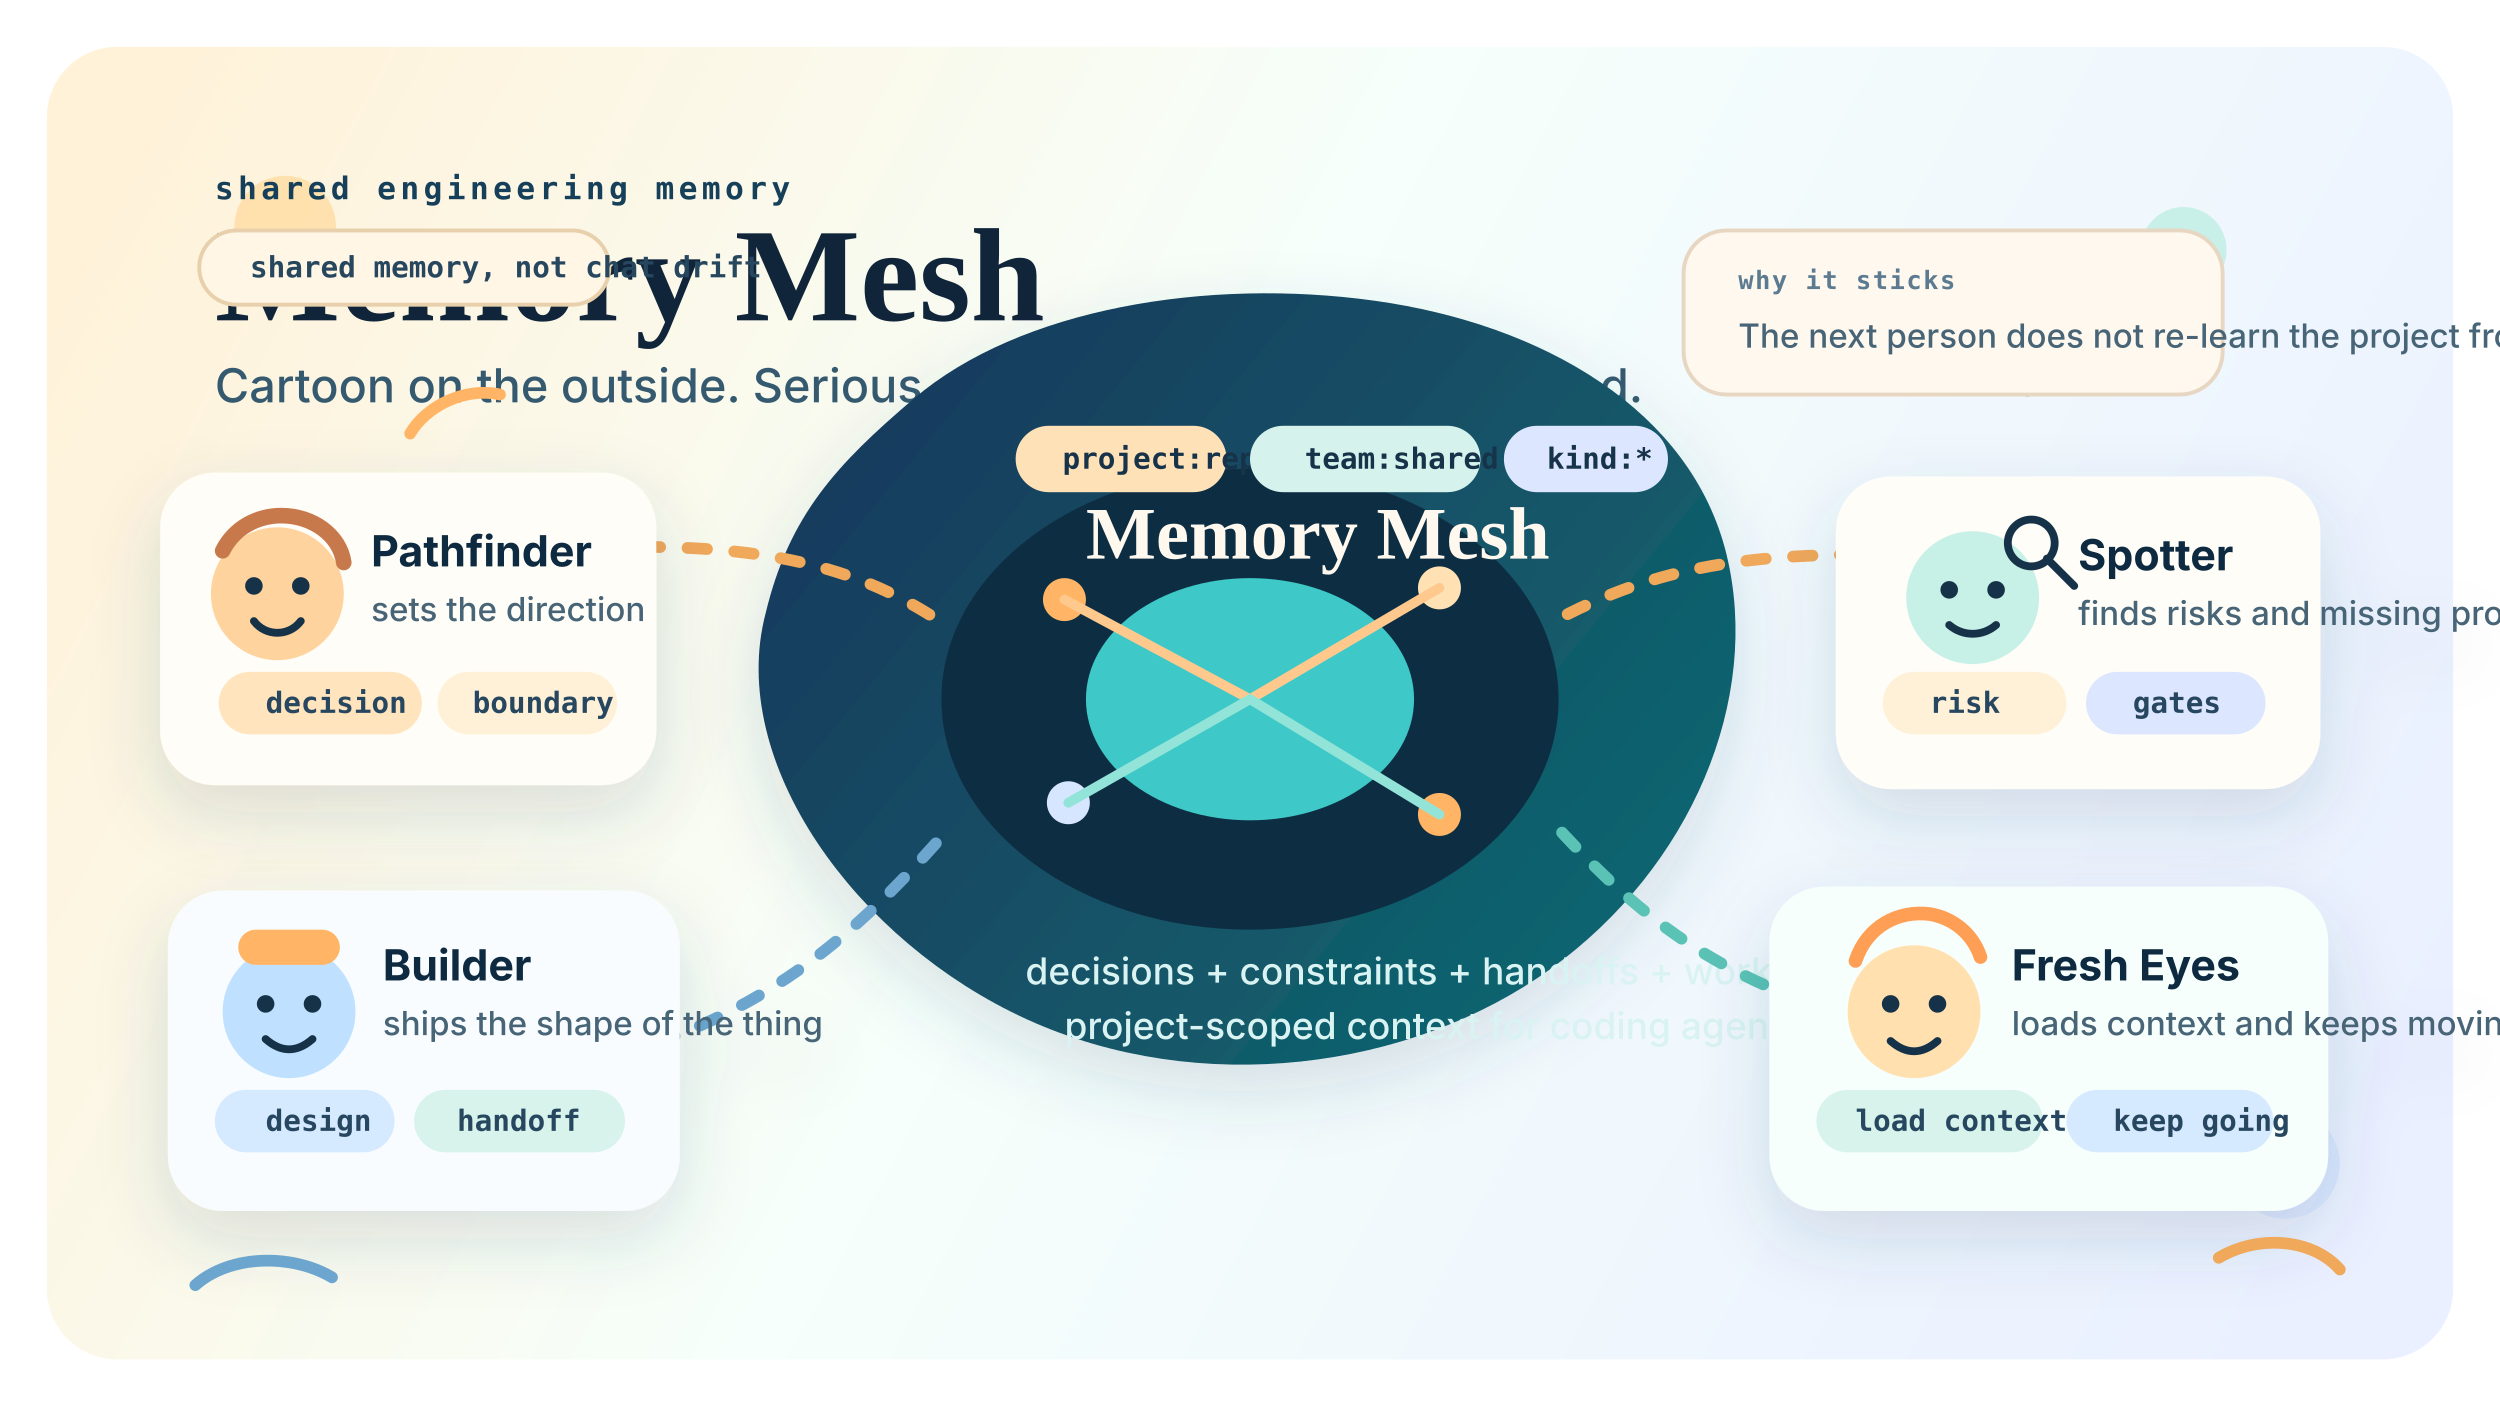
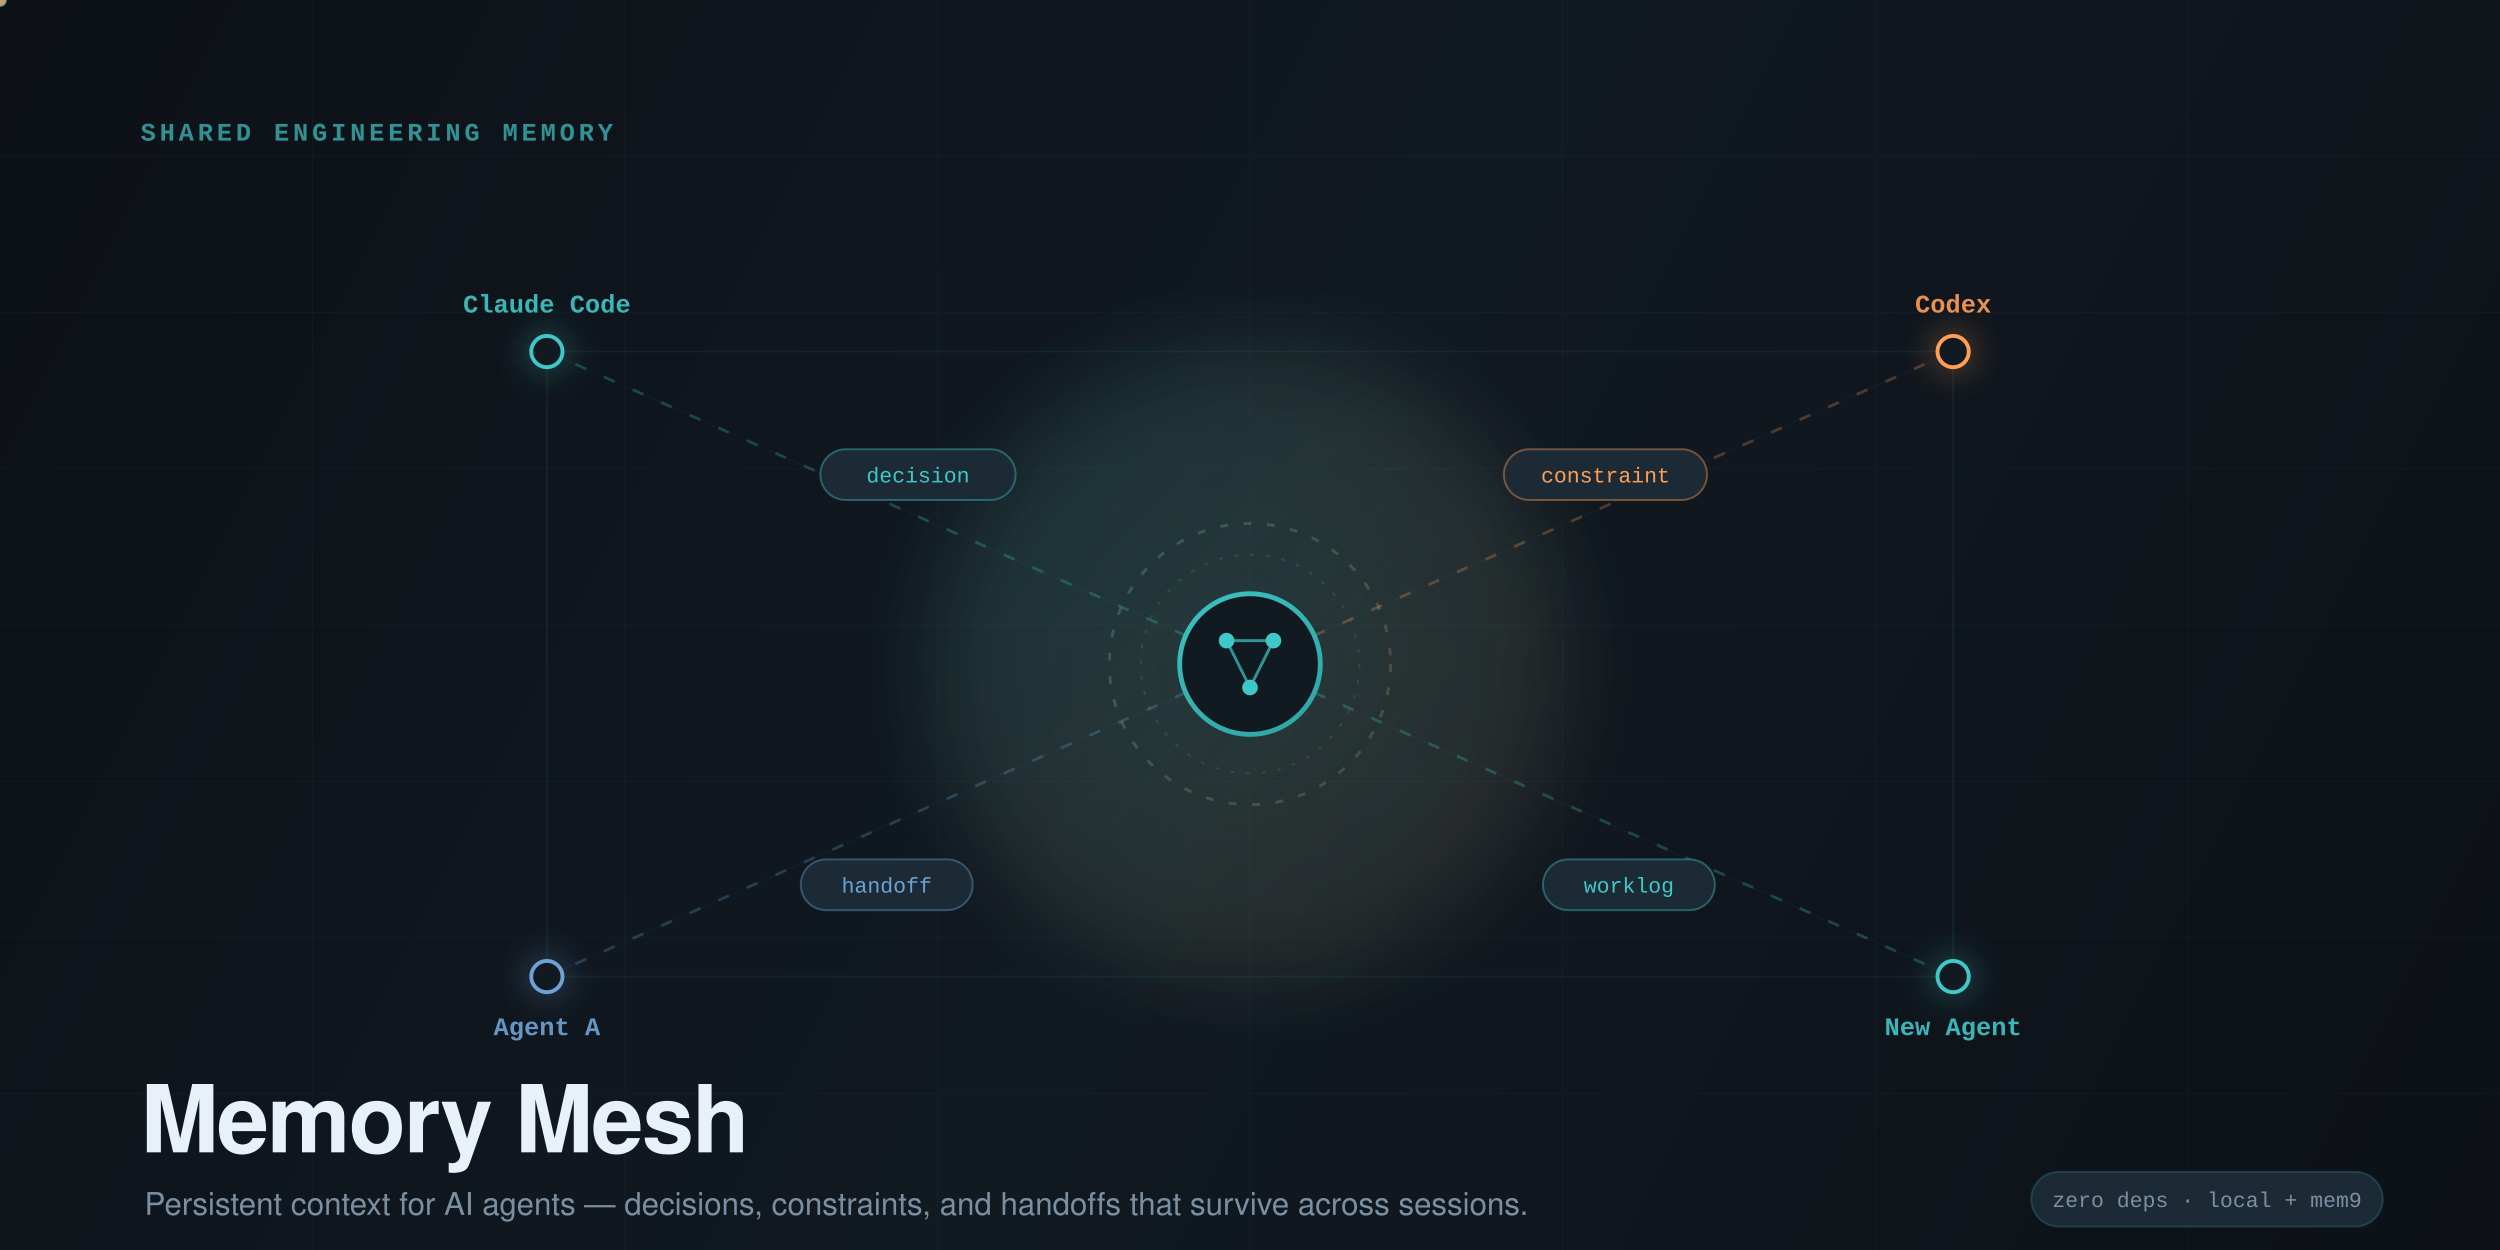
- <svg xmlns="http://www.w3.org/2000/svg" width="1280" height="720" viewBox="0 0 1280 720" fill="none" role="img" aria-labelledby="title desc">
+ <svg xmlns="http://www.w3.org/2000/svg" width="1280" height="640" viewBox="0 0 1280 640" fill="none" role="img" aria-labelledby="title desc">
  <defs>
-     <linearGradient id="bg" x1="76" y1="64" x2="1180" y2="654" gradientUnits="userSpaceOnUse">
-       <stop offset="0" stop-color="#FFF2D9" />
-       <stop offset="0.45" stop-color="#F6FFFB" />
-       <stop offset="1" stop-color="#EAF0FF" />
+     <linearGradient id="bg" x1="0" y1="0" x2="1280" y2="640" gradientUnits="userSpaceOnUse">
+       <stop offset="0" stop-color="#0D1117" />
+       <stop offset="0.5" stop-color="#111921" />
+       <stop offset="1" stop-color="#0D1117" />
    </linearGradient>
-     <linearGradient id="blob" x1="444" y1="184" x2="862" y2="530" gradientUnits="userSpaceOnUse">
-       <stop offset="0" stop-color="#173A5C" />
-       <stop offset="1" stop-color="#0F6A72" />
+     <linearGradient id="meshGlow" x1="440" y1="180" x2="840" y2="520" gradientUnits="userSpaceOnUse">
+       <stop offset="0" stop-color="#3EC8C8" stop-opacity="0.15" />
+       <stop offset="1" stop-color="#FF9E54" stop-opacity="0.10" />
    </linearGradient>
-     <filter id="shadow" x="0" y="0" width="1280" height="720" filterUnits="userSpaceOnUse" color-interpolation-filters="sRGB">
-       <feDropShadow dx="0" dy="14" stdDeviation="18" flood-color="#31556D" flood-opacity="0.16" />
+     <linearGradient id="coreGrad" x1="600" y1="280" x2="680" y2="400" gradientUnits="userSpaceOnUse">
+       <stop offset="0" stop-color="#3EC8C8" />
+       <stop offset="1" stop-color="#2A9D9D" />
+     </linearGradient>
+     <linearGradient id="ringGrad" x1="540" y1="240" x2="740" y2="440" gradientUnits="userSpaceOnUse">
+       <stop offset="0" stop-color="#3EC8C8" stop-opacity="0.6" />
+       <stop offset="1" stop-color="#FF9E54" stop-opacity="0.4" />
+     </linearGradient>
+     <radialGradient id="glowCenter" cx="640" cy="340" r="200" gradientUnits="userSpaceOnUse">
+       <stop offset="0" stop-color="#3EC8C8" stop-opacity="0.08" />
+       <stop offset="1" stop-color="#3EC8C8" stop-opacity="0" />
+     </radialGradient>
+     <filter id="glow" x="-50%" y="-50%" width="200%" height="200%">
+       <feGaussianBlur stdDeviation="6" result="blur" />
+       <feComposite in="SourceGraphic" in2="blur" operator="over" />
+     </filter>
+     <filter id="softGlow" x="-50%" y="-50%" width="200%" height="200%">
+       <feGaussianBlur stdDeviation="20" />
+     </filter>
+     <filter id="nodeGlow" x="-100%" y="-100%" width="300%" height="300%">
+       <feGaussianBlur stdDeviation="8" />
    </filter>
    <style>
-       .eyebrow { font: 700 16px ui-monospace, "SFMono-Regular", Menlo, Consolas, monospace; letter-spacing: 0.14em; text-transform: uppercase; fill: #16405A; }
-       .title { font: 700 68px Georgia, "Times New Roman", serif; fill: #11253A; }
-       .subtitle { font: 500 24px ui-sans-serif, -apple-system, BlinkMacSystemFont, "Segoe UI", sans-serif; fill: #355A70; }
-       .meshTitle { font: 700 38px Georgia, "Times New Roman", serif; fill: #FFF8EF; }
-       .meshBody { font: 500 19px ui-sans-serif, -apple-system, BlinkMacSystemFont, "Segoe UI", sans-serif; fill: #D9F3F2; }
-       .tag { font: 700 15px ui-monospace, "SFMono-Regular", Menlo, Consolas, monospace; fill: #17334A; }
-       .bubble { font: 700 15px ui-monospace, "SFMono-Regular", Menlo, Consolas, monospace; fill: #27475F; }
-       .role { font: 700 22px ui-sans-serif, -apple-system, BlinkMacSystemFont, "Segoe UI", sans-serif; fill: #0E2A40; }
-       .note { font: 500 17px ui-sans-serif, -apple-system, BlinkMacSystemFont, "Segoe UI", sans-serif; fill: #476577; }
-       .small { font: 700 13px ui-monospace, "SFMono-Regular", Menlo, Consolas, monospace; fill: #5C7B90; letter-spacing: 0.06em; text-transform: uppercase; }
+       .mono { font-family: ui-monospace, "SFMono-Regular", "SF Mono", Menlo, Consolas, "Liberation Mono", monospace; }
+       .sans { font-family: -apple-system, BlinkMacSystemFont, "Segoe UI", Helvetica, Arial, sans-serif; }
    </style>
  </defs>
-   <rect x="24" y="24" width="1232" height="672" rx="36" fill="url(#bg)" />
-   <circle cx="146" cy="116" r="26" fill="#FFD89A" opacity="0.7" />
-   <circle cx="1118" cy="128" r="22" fill="#BEEDE2" opacity="0.8" />
-   <circle cx="1170" cy="596" r="28" fill="#D8E5FF" opacity="0.85" />
-   <circle cx="118" cy="586" r="18" fill="#FFE8BD" opacity="0.75" />
-   <text x="110" y="102" class="eyebrow">shared engineering memory</text>
-   <text x="110" y="164" class="title">Memory Mesh</text>
-   <text x="110" y="206" class="subtitle">Cartoon on the outside. Serious context routing under the hood.</text>
-   <g filter="url(#shadow)">
-     <path d="M468 204C522 158 618 142 704 154C790 166 866 210 884 284C902 358 866 444 794 496C722 548 614 562 526 522C438 482 372 390 392 314C404 264 428 238 468 204Z" fill="url(#blob)" />
+   <rect width="1280" height="640" fill="url(#bg)" />
+   <g opacity="0.04" stroke="#3EC8C8" stroke-width="0.5">
+     <line x1="0" y1="80" x2="1280" y2="80" />
+     <line x1="0" y1="160" x2="1280" y2="160" />
+     <line x1="0" y1="240" x2="1280" y2="240" />
+     <line x1="0" y1="320" x2="1280" y2="320" />
+     <line x1="0" y1="400" x2="1280" y2="400" />
+     <line x1="0" y1="480" x2="1280" y2="480" />
+     <line x1="0" y1="560" x2="1280" y2="560" />
+     <line x1="160" y1="0" x2="160" y2="640" />
+     <line x1="320" y1="0" x2="320" y2="640" />
+     <line x1="480" y1="0" x2="480" y2="640" />
+     <line x1="640" y1="0" x2="640" y2="640" />
+     <line x1="800" y1="0" x2="800" y2="640" />
+     <line x1="960" y1="0" x2="960" y2="640" />
+     <line x1="1120" y1="0" x2="1120" y2="640" />
  </g>
-   <ellipse cx="640" cy="358" rx="158" ry="118" fill="#0D2E42" />
-   <ellipse cx="640" cy="358" rx="84" ry="62" fill="#3EC8C8" />
-   <circle cx="545" cy="307" r="11" fill="#FFB565" />
-   <circle cx="737" cy="301" r="11" fill="#FFE1B4" />
-   <circle cx="547" cy="411" r="11" fill="#D7E6FF" />
-   <circle cx="737" cy="417" r="11" fill="#FFB565" />
-   <path d="M545 307L640 358L737 301" stroke="#FFC98E" stroke-width="5" stroke-linecap="round" />
-   <path d="M547 411L640 358L737 417" stroke="#92E4D8" stroke-width="5" stroke-linecap="round" />
-   <text x="556" y="286" class="meshTitle">Memory Mesh</text>
-   <text x="525" y="504" class="meshBody">decisions + constraints + handoffs + worklogs</text>
-   <text x="545" y="532" class="meshBody">project-scoped context for coding agents</text>
-   <rect x="520" y="218" width="108" height="34" rx="17" fill="#FFE1B8" />
-   <text x="544" y="240" class="tag">project:repo</text>
-   <rect x="640" y="218" width="118" height="34" rx="17" fill="#D5F3EC" />
-   <text x="668" y="240" class="tag">team:shared</text>
-   <rect x="770" y="218" width="84" height="34" rx="17" fill="#DCE7FF" />
-   <text x="792" y="240" class="tag">kind:*</text>
-   <path d="M328 280C402 280 446 294 484 320" stroke="#F0A85A" stroke-width="6" stroke-linecap="round" stroke-dasharray="10 14" />
-   <path d="M336 534C404 510 446 470 486 424" stroke="#6CA6CF" stroke-width="6" stroke-linecap="round" stroke-dasharray="10 14" />
-   <path d="M952 284C878 284 836 296 792 320" stroke="#F0A85A" stroke-width="6" stroke-linecap="round" stroke-dasharray="10 14" />
-   <path d="M948 520C874 500 832 462 794 420" stroke="#5BC2B6" stroke-width="6" stroke-linecap="round" stroke-dasharray="10 14" />
-   <g filter="url(#shadow)">
-     <rect x="82" y="242" width="254" height="160" rx="28" fill="#FFFDF8" />
-     <circle cx="142" cy="304" r="34" fill="#FFD39D" />
-     <circle cx="130" cy="300" r="4.5" fill="#183349" />
-     <circle cx="154" cy="300" r="4.5" fill="#183349" />
-     <path d="M130 318C136 326 148 326 154 318" stroke="#183349" stroke-width="4" stroke-linecap="round" />
-     <path d="M114 282C120 270 132 264 144 264C160 264 174 274 176 288" stroke="#C8794B" stroke-width="8" stroke-linecap="round" />
-     <text x="190" y="290" class="role">Pathfinder</text>
-     <text x="190" y="318" class="note">sets the direction</text>
-     <rect x="112" y="344" width="104" height="32" rx="16" fill="#FFE4BE" />
-     <text x="136" y="365" class="bubble">decision</text>
-     <rect x="224" y="344" width="92" height="32" rx="16" fill="#FFF1D8" />
-     <text x="242" y="365" class="bubble">boundary</text>
+   <circle cx="640" cy="340" r="220" fill="url(#glowCenter)" />
+   <ellipse cx="640" cy="340" rx="160" ry="160" fill="url(#meshGlow)" filter="url(#softGlow)" />
+   <line x1="280" y1="180" x2="640" y2="340" stroke="#3EC8C8" stroke-width="1.5" stroke-opacity="0.25" stroke-dasharray="6 10">
+     <animate attributeName="stroke-dashoffset" from="0" to="-32" dur="3s" repeatCount="indefinite" />
+   </line>
+   <line x1="1000" y1="180" x2="640" y2="340" stroke="#FF9E54" stroke-width="1.5" stroke-opacity="0.25" stroke-dasharray="6 10">
+     <animate attributeName="stroke-dashoffset" from="0" to="-32" dur="3.5s" repeatCount="indefinite" />
+   </line>
+   <line x1="280" y1="500" x2="640" y2="340" stroke="#6BA4D4" stroke-width="1.5" stroke-opacity="0.25" stroke-dasharray="6 10">
+     <animate attributeName="stroke-dashoffset" from="0" to="-32" dur="2.8s" repeatCount="indefinite" />
+   </line>
+   <line x1="1000" y1="500" x2="640" y2="340" stroke="#3EC8C8" stroke-width="1.5" stroke-opacity="0.25" stroke-dasharray="6 10">
+     <animate attributeName="stroke-dashoffset" from="0" to="-32" dur="3.2s" repeatCount="indefinite" />
+   </line>
+   <line x1="280" y1="180" x2="1000" y2="180" stroke="#3EC8C8" stroke-width="0.8" stroke-opacity="0.08" />
+   <line x1="280" y1="500" x2="1000" y2="500" stroke="#3EC8C8" stroke-width="0.8" stroke-opacity="0.08" />
+   <line x1="280" y1="180" x2="280" y2="500" stroke="#3EC8C8" stroke-width="0.8" stroke-opacity="0.08" />
+   <line x1="1000" y1="180" x2="1000" y2="500" stroke="#3EC8C8" stroke-width="0.8" stroke-opacity="0.08" />
+   <line x1="280" y1="180" x2="1000" y2="500" stroke="#3EC8C8" stroke-width="0.5" stroke-opacity="0.05" />
+   <line x1="1000" y1="180" x2="280" y2="500" stroke="#3EC8C8" stroke-width="0.5" stroke-opacity="0.05" />
+   <circle cx="640" cy="340" r="72" fill="none" stroke="url(#ringGrad)" stroke-width="1.5" stroke-dasharray="4 8" opacity="0.5">
+     <animateTransform attributeName="transform" type="rotate" from="0 640 340" to="360 640 340" dur="60s" repeatCount="indefinite" />
+   </circle>
+   <circle cx="640" cy="340" r="56" fill="none" stroke="url(#ringGrad)" stroke-width="1" stroke-dasharray="2 6" opacity="0.3">
+     <animateTransform attributeName="transform" type="rotate" from="360 640 340" to="0 640 340" dur="45s" repeatCount="indefinite" />
+   </circle>
+   <circle cx="640" cy="340" r="36" fill="#111921" stroke="url(#coreGrad)" stroke-width="2.5" />
+   <circle cx="628" cy="328" r="4" fill="#3EC8C8" />
+   <circle cx="652" cy="328" r="4" fill="#3EC8C8" />
+   <circle cx="640" cy="352" r="4" fill="#3EC8C8" />
+   <line x1="628" y1="328" x2="652" y2="328" stroke="#3EC8C8" stroke-width="1.5" stroke-opacity="0.7" />
+   <line x1="628" y1="328" x2="640" y2="352" stroke="#3EC8C8" stroke-width="1.5" stroke-opacity="0.7" />
+   <line x1="652" y1="328" x2="640" y2="352" stroke="#3EC8C8" stroke-width="1.5" stroke-opacity="0.7" />
+   <circle r="3.5" fill="#3EC8C8" opacity="0.8">
+     <animateMotion dur="20s" repeatCount="indefinite" path="M640,268 A72,72 0 1,1 639.9,268" />
+   </circle>
+   <circle r="3" fill="#FF9E54" opacity="0.7">
+     <animateMotion dur="20s" repeatCount="indefinite" path="M640,268 A72,72 0 1,1 639.9,268" begin="-10s" />
+   </circle>
+   <g filter="url(#nodeGlow)">
+     <circle cx="280" cy="180" r="12" fill="#3EC8C8" opacity="0.25" />
  </g>
-   <g filter="url(#shadow)">
-     <rect x="86" y="456" width="262" height="164" rx="28" fill="#F8FCFF" />
-     <circle cx="148" cy="518" r="34" fill="#BFE1FF" />
-     <circle cx="136" cy="514" r="4.5" fill="#183349" />
-     <circle cx="160" cy="514" r="4.5" fill="#183349" />
-     <path d="M136 532C144 539 152 539 160 532" stroke="#183349" stroke-width="4" stroke-linecap="round" />
-     <rect x="122" y="476" width="52" height="18" rx="9" fill="#FFB565" />
-     <text x="196" y="502" class="role">Builder</text>
-     <text x="196" y="530" class="note">ships the shape of the thing</text>
-     <rect x="110" y="558" width="92" height="32" rx="16" fill="#D5E9FF" />
-     <text x="136" y="579" class="bubble">design</text>
-     <rect x="212" y="558" width="108" height="32" rx="16" fill="#D7F3EC" />
-     <text x="234" y="579" class="bubble">handoff</text>
+   <circle cx="280" cy="180" r="8" fill="#111921" stroke="#3EC8C8" stroke-width="2" />
+   <text x="280" y="160" text-anchor="middle" class="mono" fill="#3EC8C8" font-size="13" font-weight="600" opacity="0.9">Claude Code</text>
+   <g filter="url(#nodeGlow)">
+     <circle cx="1000" cy="180" r="12" fill="#FF9E54" opacity="0.25" />
  </g>
-   <g filter="url(#shadow)">
-     <rect x="940" y="244" width="248" height="160" rx="28" fill="#FFFDF8" />
-     <circle cx="1010" cy="306" r="34" fill="#C7F1E7" />
-     <circle cx="998" cy="302" r="4.5" fill="#183349" />
-     <circle cx="1022" cy="302" r="4.5" fill="#183349" />
-     <path d="M998 320C1005 326 1015 326 1022 320" stroke="#183349" stroke-width="4" stroke-linecap="round" />
-     <circle cx="1040" cy="278" r="12" fill="none" stroke="#183349" stroke-width="4" />
-     <path d="M1048 286L1062 300" stroke="#183349" stroke-width="4" stroke-linecap="round" />
-     <text x="1064" y="292" class="role">Spotter</text>
-     <text x="1064" y="320" class="note">finds risks and missing proof</text>
-     <rect x="964" y="344" width="94" height="32" rx="16" fill="#FFF1D8" />
-     <text x="988" y="365" class="bubble">risk</text>
-     <rect x="1068" y="344" width="92" height="32" rx="16" fill="#DCE7FF" />
-     <text x="1092" y="365" class="bubble">gates</text>
+   <circle cx="1000" cy="180" r="8" fill="#111921" stroke="#FF9E54" stroke-width="2" />
+   <text x="1000" y="160" text-anchor="middle" class="mono" fill="#FF9E54" font-size="13" font-weight="600" opacity="0.9">Codex</text>
+   <g filter="url(#nodeGlow)">
+     <circle cx="280" cy="500" r="12" fill="#6BA4D4" opacity="0.25" />
  </g>
-   <g filter="url(#shadow)">
-     <rect x="906" y="454" width="286" height="166" rx="28" fill="#F7FFFC" />
-     <circle cx="980" cy="518" r="34" fill="#FFE0AE" />
-     <circle cx="968" cy="514" r="4.5" fill="#183349" />
-     <circle cx="992" cy="514" r="4.5" fill="#183349" />
-     <path d="M968 533C976 540 984 540 992 533" stroke="#183349" stroke-width="4" stroke-linecap="round" />
-     <path d="M950 492C956 474 972 466 988 468C1000 470 1010 478 1014 490" stroke="#FF9E54" stroke-width="7" stroke-linecap="round" />
-     <text x="1030" y="502" class="role">Fresh Eyes</text>
-     <text x="1030" y="530" class="note">loads context and keeps moving</text>
-     <rect x="930" y="558" width="116" height="32" rx="16" fill="#D7F3EC" />
-     <text x="950" y="579" class="bubble">load context</text>
-     <rect x="1058" y="558" width="106" height="32" rx="16" fill="#D5E9FF" />
-     <text x="1082" y="579" class="bubble">keep going</text>
+   <circle cx="280" cy="500" r="8" fill="#111921" stroke="#6BA4D4" stroke-width="2" />
+   <text x="280" y="530" text-anchor="middle" class="mono" fill="#6BA4D4" font-size="13" font-weight="600" opacity="0.9">Agent A</text>
+   <g filter="url(#nodeGlow)">
+     <circle cx="1000" cy="500" r="12" fill="#3EC8C8" opacity="0.25" />
  </g>
-   <path d="M210 222C218 208 238 198 256 202" stroke="#FFB565" stroke-width="6" stroke-linecap="round" />
-   <path d="M1038 200C1052 186 1076 184 1094 194" stroke="#5BC2B6" stroke-width="6" stroke-linecap="round" />
-   <path d="M100 658C118 642 150 642 170 654" stroke="#6CA6CF" stroke-width="6" stroke-linecap="round" />
-   <path d="M1136 644C1156 632 1184 634 1198 650" stroke="#F0A85A" stroke-width="6" stroke-linecap="round" />
-   <rect x="862" y="118" width="276" height="84" rx="22" fill="#FFF8EF" stroke="#E7D7C2" stroke-width="2" />
-   <text x="890" y="148" class="small">why it sticks</text>
-   <text x="890" y="178" class="note">The next person does not re-learn the project from scratch.</text>
-   <rect x="102" y="118" width="210" height="38" rx="19" fill="#FFF6E6" stroke="#E7D0AB" stroke-width="2" />
-   <text x="128" y="142" class="bubble">shared memory, not chat drift</text>
+   <circle cx="1000" cy="500" r="8" fill="#111921" stroke="#3EC8C8" stroke-width="2" />
+   <text x="1000" y="530" text-anchor="middle" class="mono" fill="#3EC8C8" font-size="13" font-weight="600" opacity="0.9">New Agent</text>
+   <g transform="translate(420, 230)">
+     <rect x="0" y="0" width="100" height="26" rx="13" fill="#1C2A35" stroke="#3EC8C8" stroke-width="1" stroke-opacity="0.4" />
+     <text x="50" y="17" text-anchor="middle" class="mono" fill="#3EC8C8" font-size="11" font-weight="500">decision</text>
+   </g>
+   <g transform="translate(770, 230)">
+     <rect x="0" y="0" width="104" height="26" rx="13" fill="#1C2A35" stroke="#FF9E54" stroke-width="1" stroke-opacity="0.4" />
+     <text x="52" y="17" text-anchor="middle" class="mono" fill="#FF9E54" font-size="11" font-weight="500">constraint</text>
+   </g>
+   <g transform="translate(410, 440)">
+     <rect x="0" y="0" width="88" height="26" rx="13" fill="#1C2A35" stroke="#6BA4D4" stroke-width="1" stroke-opacity="0.4" />
+     <text x="44" y="17" text-anchor="middle" class="mono" fill="#6BA4D4" font-size="11" font-weight="500">handoff</text>
+   </g>
+   <g transform="translate(790, 440)">
+     <rect x="0" y="0" width="88" height="26" rx="13" fill="#1C2A35" stroke="#3EC8C8" stroke-width="1" stroke-opacity="0.4" />
+     <text x="44" y="17" text-anchor="middle" class="mono" fill="#3EC8C8" font-size="11" font-weight="500">worklog</text>
+   </g>
+   <text x="72" y="72" class="mono" fill="#3EC8C8" font-size="13" font-weight="600" letter-spacing="0.15em" opacity="0.7">SHARED ENGINEERING MEMORY</text>
+   <text x="72" y="590" class="sans" fill="#E8F0F8" font-size="48" font-weight="700" letter-spacing="-0.02em">Memory Mesh</text>
+   <text x="74" y="622" class="sans" fill="#7B8FA3" font-size="16" font-weight="400">Persistent context for AI agents — decisions, constraints, and handoffs that survive across sessions.</text>
+   <g transform="translate(1040, 600)">
+     <rect x="0" y="0" width="180" height="28" rx="14" fill="#1C2A35" stroke="#3EC8C8" stroke-width="1" stroke-opacity="0.2" />
+     <text x="90" y="18" text-anchor="middle" class="mono" fill="#7B8FA3" font-size="11">zero deps · local + mem9</text>
+   </g>
</svg>
